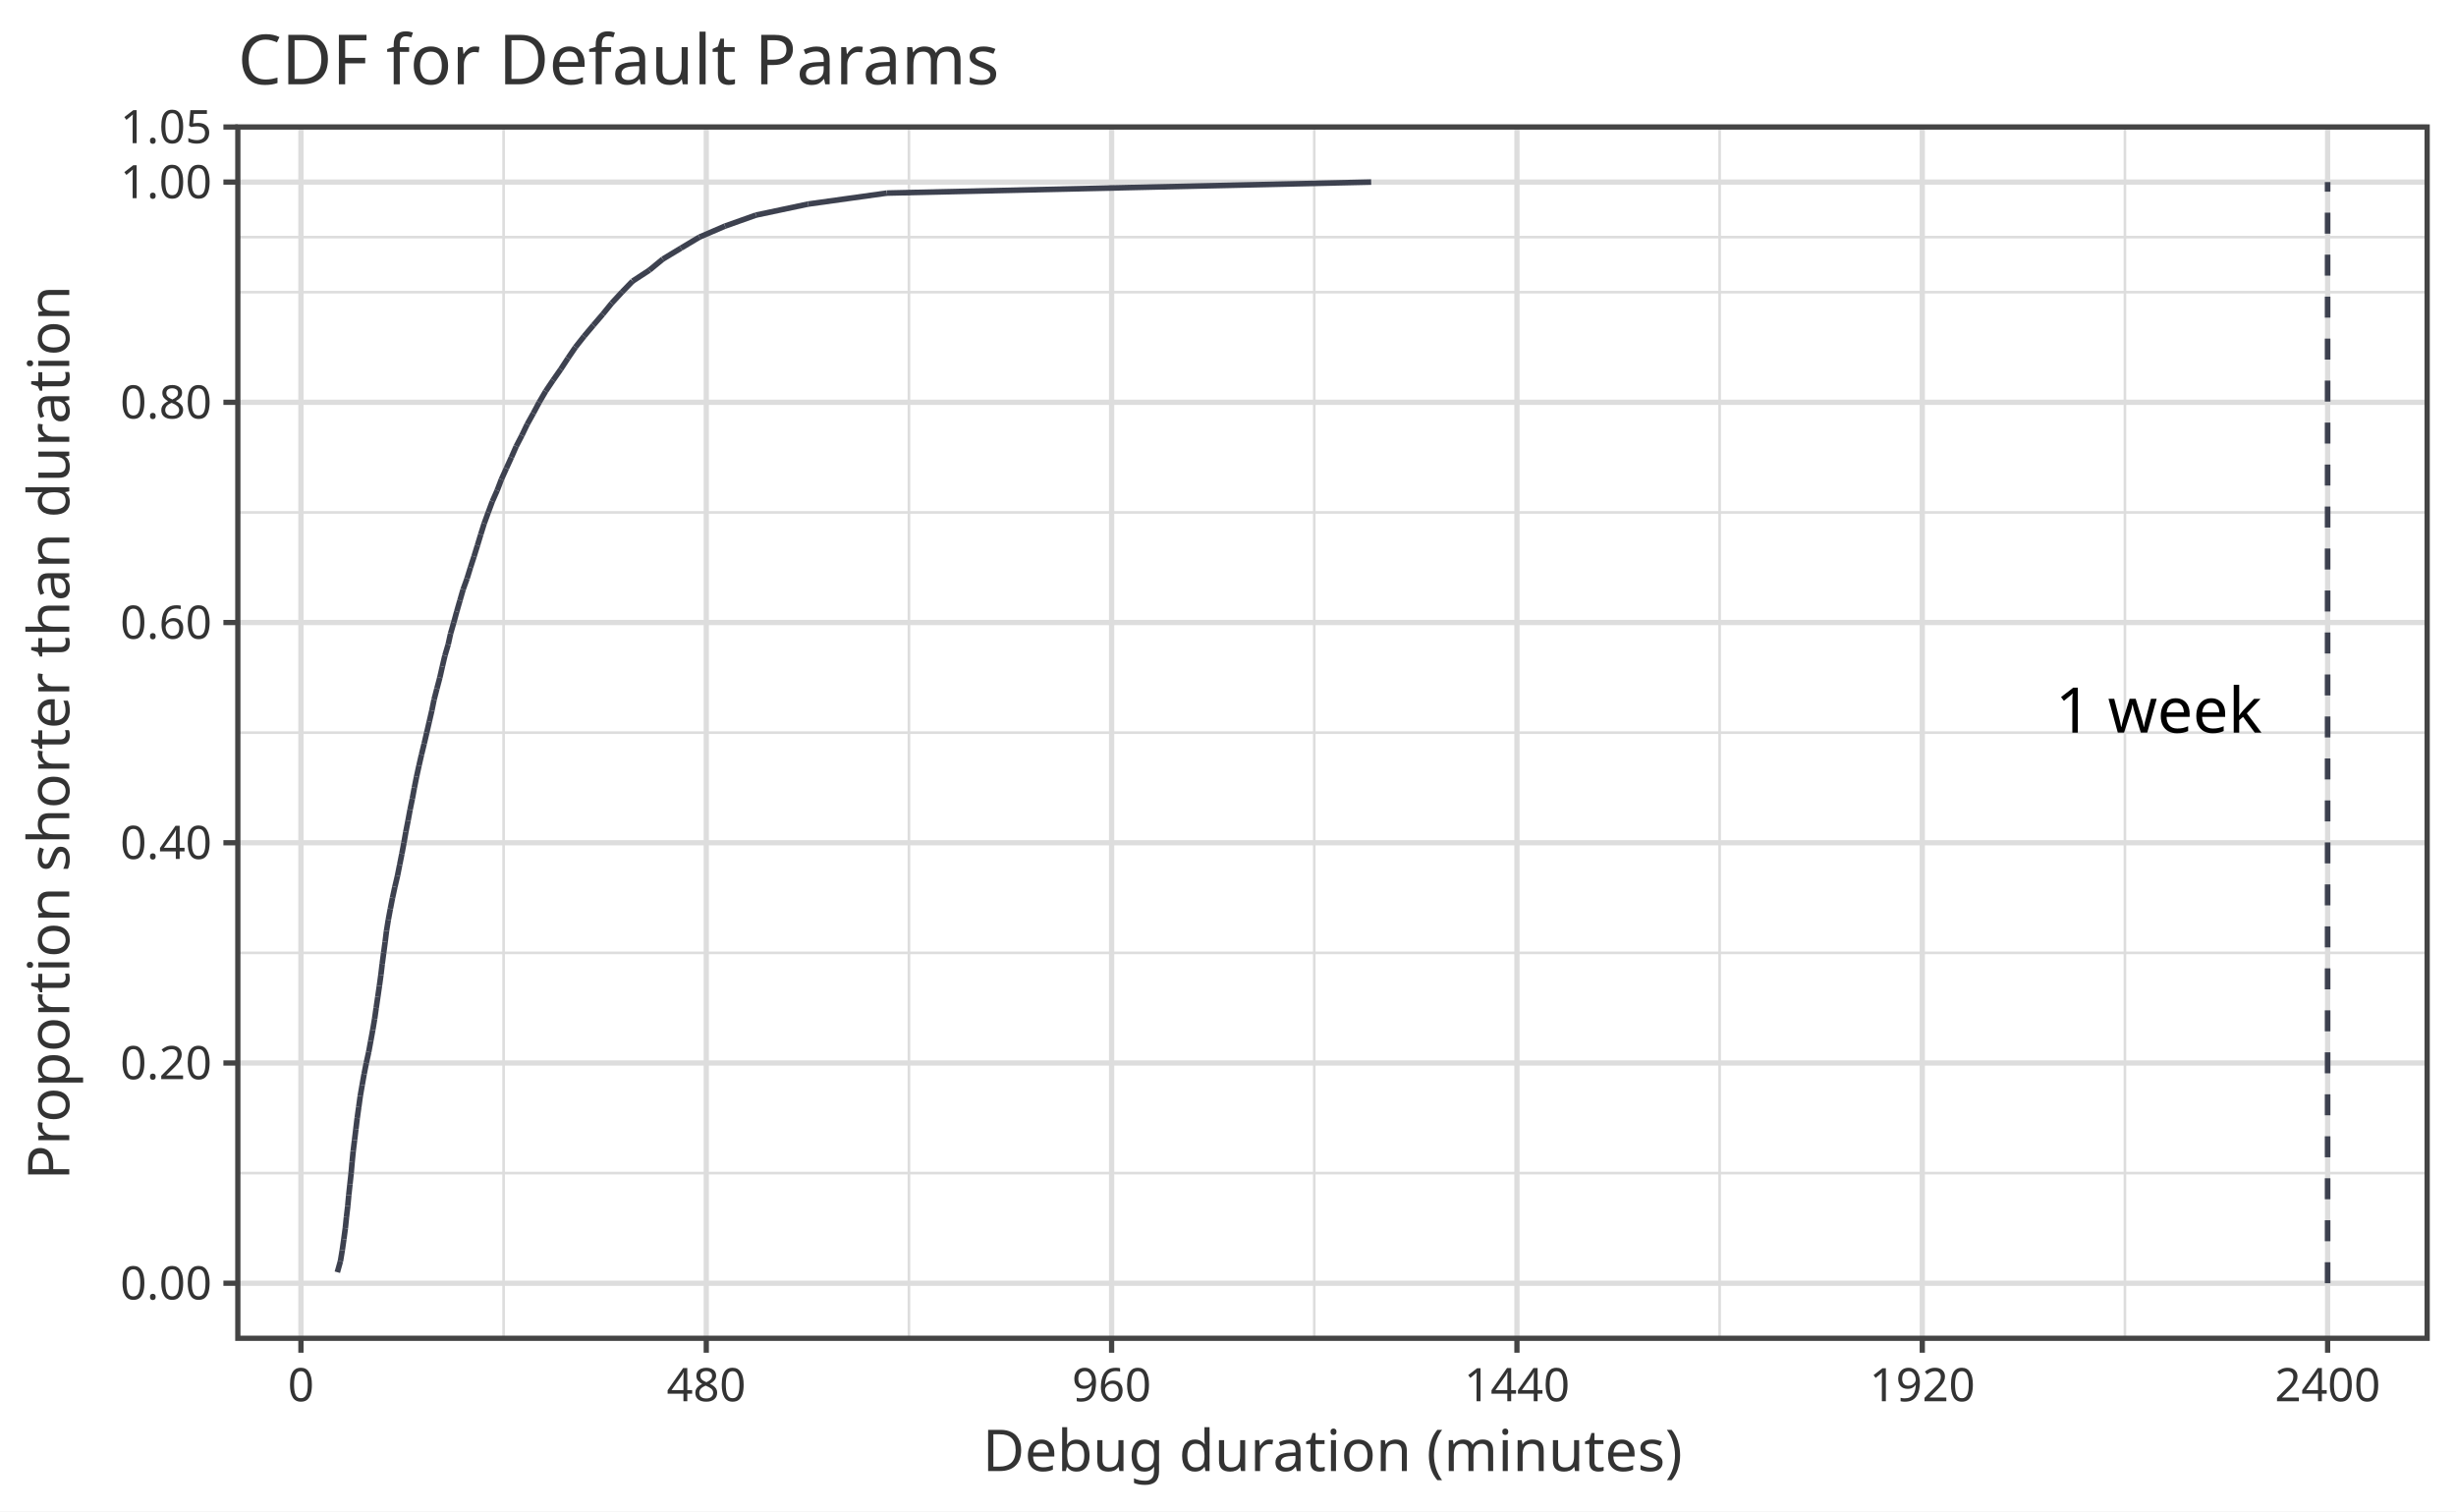
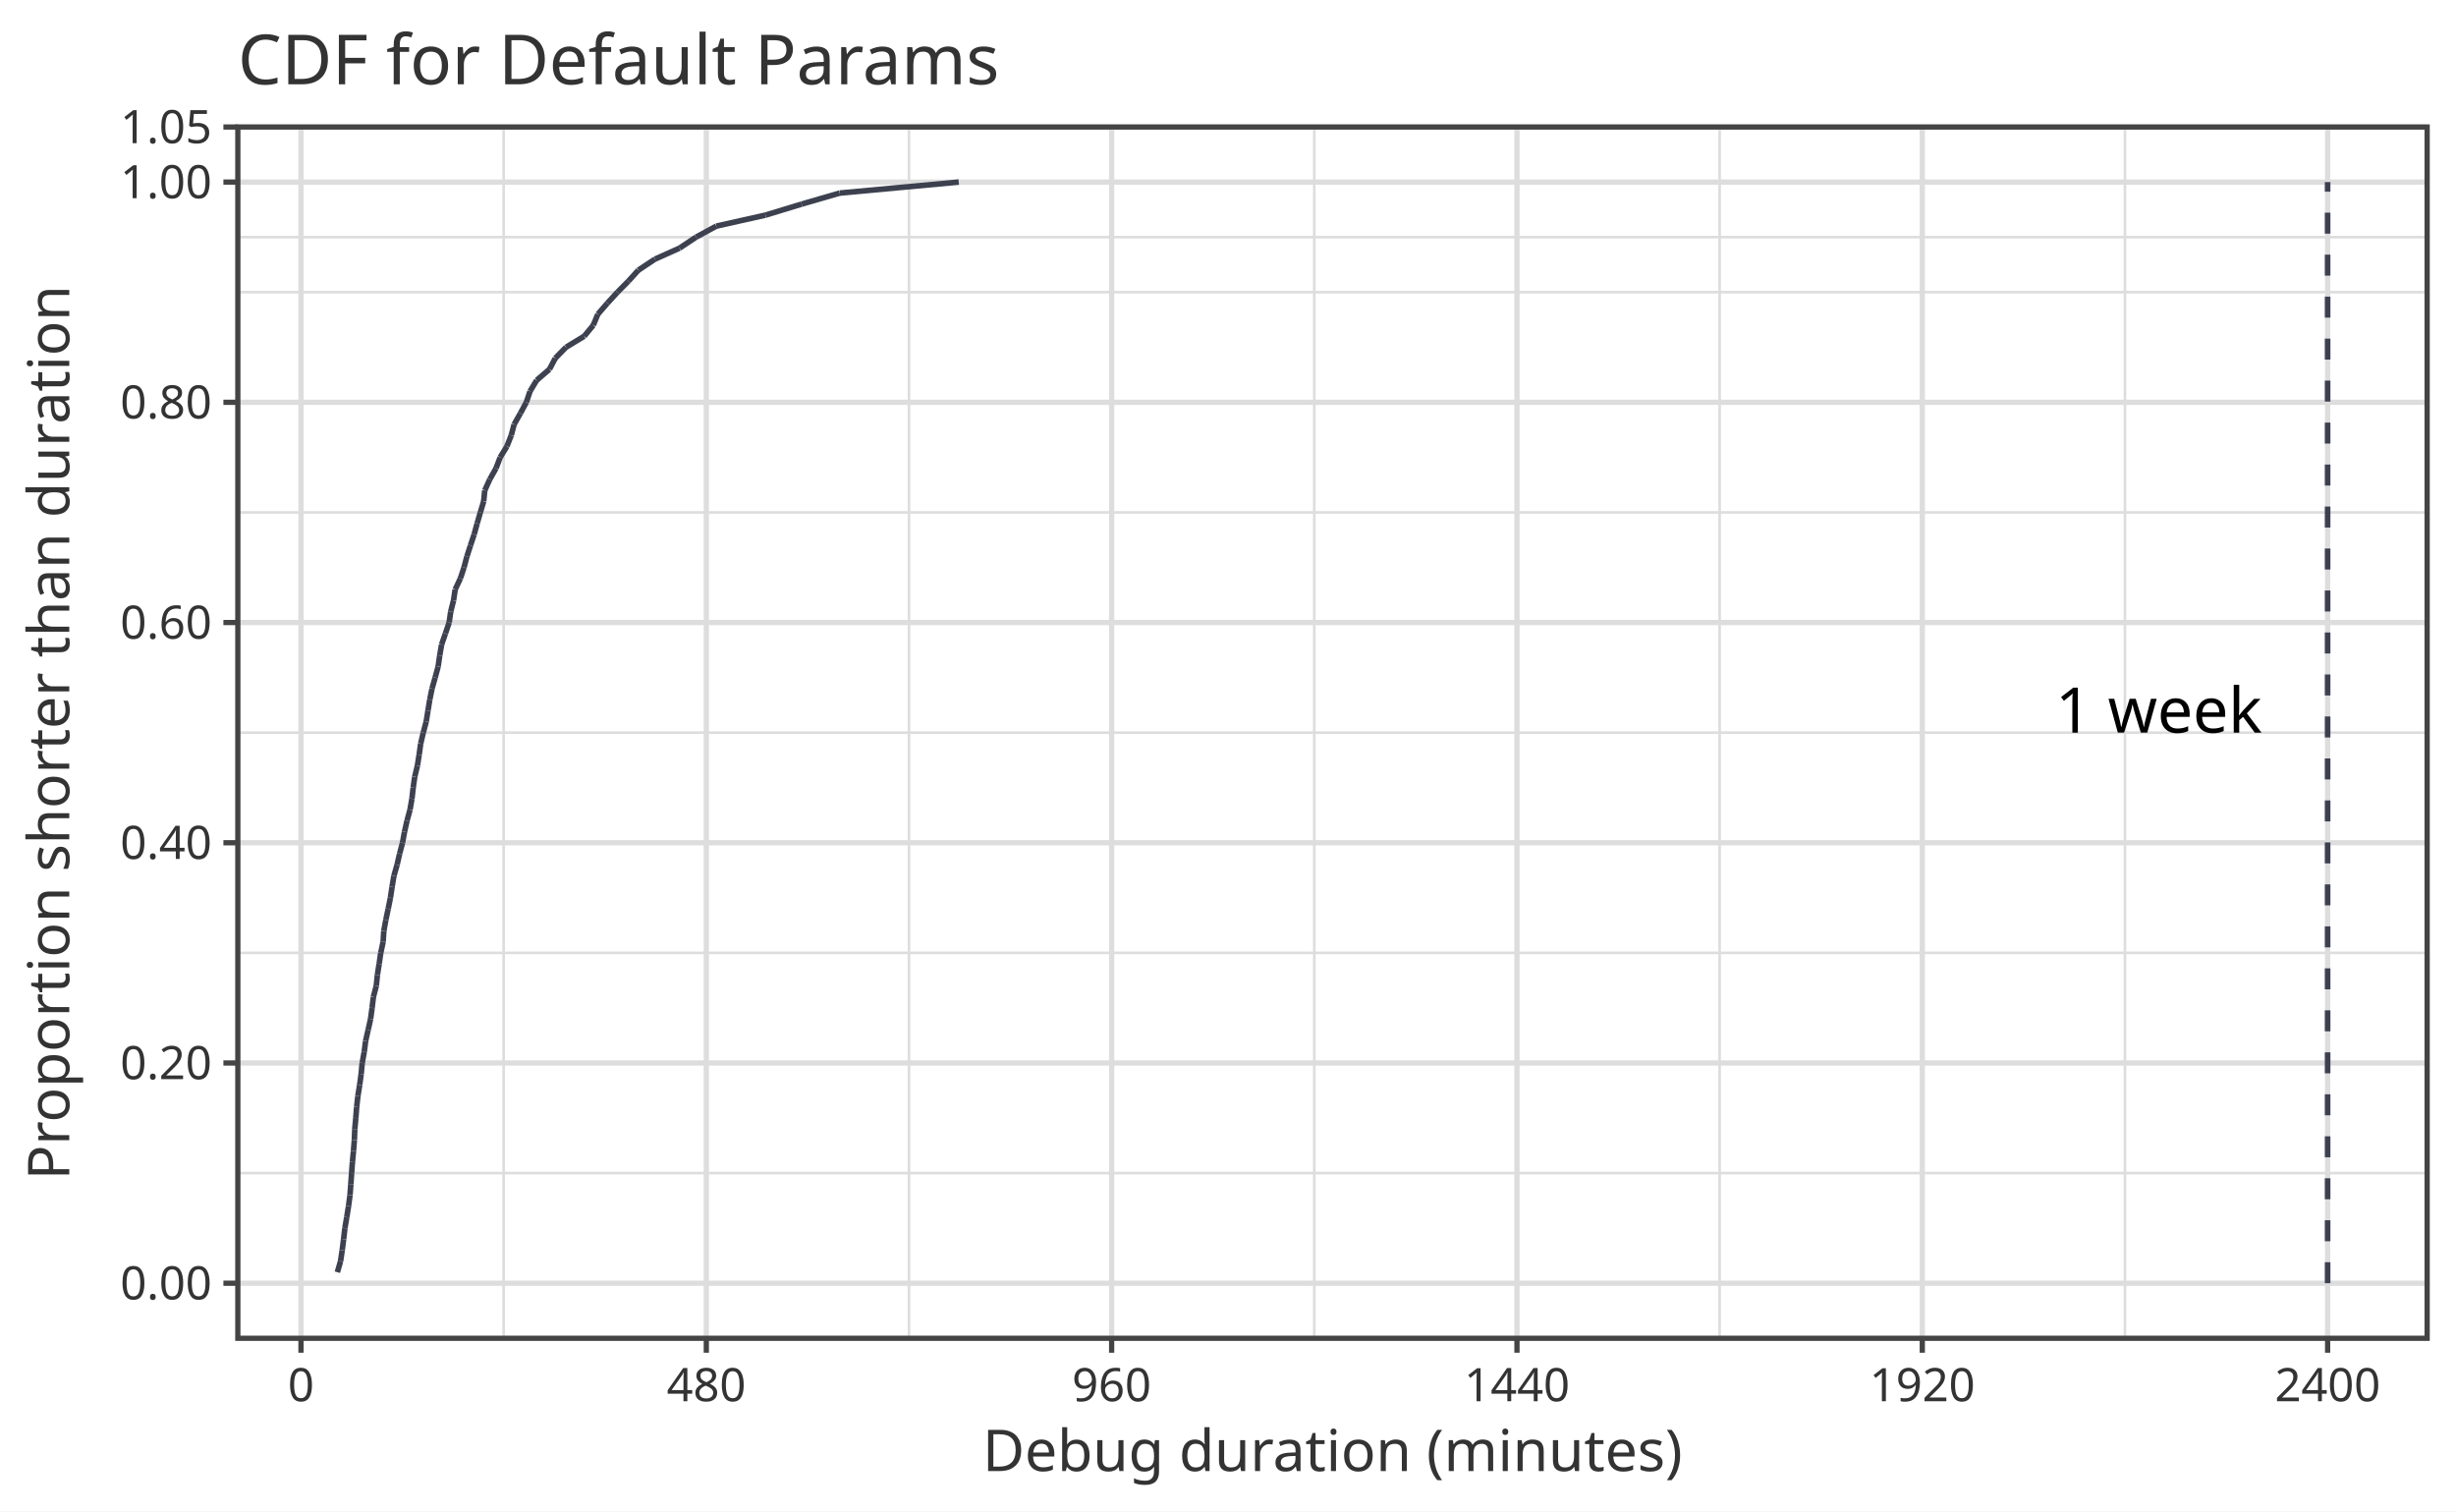
<svg xmlns="http://www.w3.org/2000/svg" width="624" height="384" viewBox="0 0 624 384">
  <rect x="0.0" y="0.0" width="624.0" height="384.0" fill="#ffffff" fill-opacity="1.0" stroke="none" />
-   <line x1="127.951" y1="32.267" x2="127.951" y2="340.0" stroke="#dddddd" stroke-width="0.667" />
-   <line x1="230.936" y1="32.267" x2="230.936" y2="340.0" stroke="#dddddd" stroke-width="0.667" />
-   <line x1="333.921" y1="32.267" x2="333.921" y2="340.0" stroke="#dddddd" stroke-width="0.667" />
-   <line x1="436.906" y1="32.267" x2="436.906" y2="340.0" stroke="#dddddd" stroke-width="0.667" />
-   <line x1="539.891" y1="32.267" x2="539.891" y2="340.0" stroke="#dddddd" stroke-width="0.667" />
-   <line x1="76.459" y1="32.267" x2="76.459" y2="340.0" stroke="#dddddd" stroke-width="1.333" />
-   <line x1="179.444" y1="32.267" x2="179.444" y2="340.0" stroke="#dddddd" stroke-width="1.333" />
-   <line x1="282.429" y1="32.267" x2="282.429" y2="340.0" stroke="#dddddd" stroke-width="1.333" />
-   <line x1="385.413" y1="32.267" x2="385.413" y2="340.0" stroke="#dddddd" stroke-width="1.333" />
-   <line x1="488.398" y1="32.267" x2="488.398" y2="340.0" stroke="#dddddd" stroke-width="1.333" />
+   <line x1="127.964" y1="32.267" x2="127.964" y2="340.0" stroke="#dddddd" stroke-width="0.667" />
+   <line x1="230.946" y1="32.267" x2="230.946" y2="340.0" stroke="#dddddd" stroke-width="0.667" />
+   <line x1="333.928" y1="32.267" x2="333.928" y2="340.0" stroke="#dddddd" stroke-width="0.667" />
+   <line x1="436.91" y1="32.267" x2="436.91" y2="340.0" stroke="#dddddd" stroke-width="0.667" />
+   <line x1="539.892" y1="32.267" x2="539.892" y2="340.0" stroke="#dddddd" stroke-width="0.667" />
+   <line x1="76.473" y1="32.267" x2="76.473" y2="340.0" stroke="#dddddd" stroke-width="1.333" />
+   <line x1="179.455" y1="32.267" x2="179.455" y2="340.0" stroke="#dddddd" stroke-width="1.333" />
+   <line x1="282.437" y1="32.267" x2="282.437" y2="340.0" stroke="#dddddd" stroke-width="1.333" />
+   <line x1="385.419" y1="32.267" x2="385.419" y2="340.0" stroke="#dddddd" stroke-width="1.333" />
+   <line x1="488.401" y1="32.267" x2="488.401" y2="340.0" stroke="#dddddd" stroke-width="1.333" />
  <line x1="591.383" y1="32.267" x2="591.383" y2="340.0" stroke="#dddddd" stroke-width="1.333" />
  <line x1="60.427" y1="298.036" x2="616.667" y2="298.036" stroke="#dddddd" stroke-width="0.667" />
  <line x1="60.427" y1="242.085" x2="616.667" y2="242.085" stroke="#dddddd" stroke-width="0.667" />
  <line x1="60.427" y1="186.133" x2="616.667" y2="186.133" stroke="#dddddd" stroke-width="0.667" />
  <line x1="60.427" y1="130.182" x2="616.667" y2="130.182" stroke="#dddddd" stroke-width="0.667" />
  <line x1="60.427" y1="74.23" x2="616.667" y2="74.23" stroke="#dddddd" stroke-width="0.667" />
  <line x1="60.427" y1="60.242" x2="616.667" y2="60.242" stroke="#dddddd" stroke-width="0.667" />
  <line x1="60.427" y1="326.012" x2="616.667" y2="326.012" stroke="#dddddd" stroke-width="1.333" />
  <line x1="60.427" y1="270.061" x2="616.667" y2="270.061" stroke="#dddddd" stroke-width="1.333" />
  <line x1="60.427" y1="214.109" x2="616.667" y2="214.109" stroke="#dddddd" stroke-width="1.333" />
  <line x1="60.427" y1="158.158" x2="616.667" y2="158.158" stroke="#dddddd" stroke-width="1.333" />
  <line x1="60.427" y1="102.206" x2="616.667" y2="102.206" stroke="#dddddd" stroke-width="1.333" />
  <line x1="60.427" y1="46.255" x2="616.667" y2="46.255" stroke="#dddddd" stroke-width="1.333" />
  <line x1="60.427" y1="32.267" x2="616.667" y2="32.267" stroke="#dddddd" stroke-width="1.333" />
  <rect x="60.427" y="32.267" width="556.24" height="307.733" fill="#ffffff" fill-opacity="0.0" stroke="#444444" stroke-width="1.333" />
-   <line x1="76.459" y1="340.0" x2="76.459" y2="343.667" stroke="#444444" stroke-width="1.333" />
-   <text x="76.459" y="355.987" fill="#333333" font-size="11.733" font-family="sans-serif" text-anchor="middle">0</text>
-   <line x1="179.444" y1="340.0" x2="179.444" y2="343.667" stroke="#444444" stroke-width="1.333" />
-   <text x="179.444" y="355.987" fill="#333333" font-size="11.733" font-family="sans-serif" text-anchor="middle">480</text>
-   <line x1="282.429" y1="340.0" x2="282.429" y2="343.667" stroke="#444444" stroke-width="1.333" />
-   <text x="282.429" y="355.987" fill="#333333" font-size="11.733" font-family="sans-serif" text-anchor="middle">960</text>
-   <line x1="385.413" y1="340.0" x2="385.413" y2="343.667" stroke="#444444" stroke-width="1.333" />
-   <text x="385.413" y="355.987" fill="#333333" font-size="11.733" font-family="sans-serif" text-anchor="middle">1440</text>
-   <line x1="488.398" y1="340.0" x2="488.398" y2="343.667" stroke="#444444" stroke-width="1.333" />
-   <text x="488.398" y="355.987" fill="#333333" font-size="11.733" font-family="sans-serif" text-anchor="middle">1920</text>
+   <line x1="76.473" y1="340.0" x2="76.473" y2="343.667" stroke="#444444" stroke-width="1.333" />
+   <text x="76.473" y="355.987" fill="#333333" font-size="11.733" font-family="sans-serif" text-anchor="middle">0</text>
+   <line x1="179.455" y1="340.0" x2="179.455" y2="343.667" stroke="#444444" stroke-width="1.333" />
+   <text x="179.455" y="355.987" fill="#333333" font-size="11.733" font-family="sans-serif" text-anchor="middle">480</text>
+   <line x1="282.437" y1="340.0" x2="282.437" y2="343.667" stroke="#444444" stroke-width="1.333" />
+   <text x="282.437" y="355.987" fill="#333333" font-size="11.733" font-family="sans-serif" text-anchor="middle">960</text>
+   <line x1="385.419" y1="340.0" x2="385.419" y2="343.667" stroke="#444444" stroke-width="1.333" />
+   <text x="385.419" y="355.987" fill="#333333" font-size="11.733" font-family="sans-serif" text-anchor="middle">1440</text>
+   <line x1="488.401" y1="340.0" x2="488.401" y2="343.667" stroke="#444444" stroke-width="1.333" />
+   <text x="488.401" y="355.987" fill="#333333" font-size="11.733" font-family="sans-serif" text-anchor="middle">1920</text>
  <line x1="591.383" y1="340.0" x2="591.383" y2="343.667" stroke="#444444" stroke-width="1.333" />
  <text x="591.383" y="355.987" fill="#333333" font-size="11.733" font-family="sans-serif" text-anchor="middle">2400</text>
  <line x1="60.427" y1="326.012" x2="56.76" y2="326.012" stroke="#444444" stroke-width="1.333" />
  <text x="53.827" y="330.119" fill="#333333" font-size="11.733" font-family="sans-serif" text-anchor="end">0.00</text>
  <line x1="60.427" y1="270.061" x2="56.76" y2="270.061" stroke="#444444" stroke-width="1.333" />
  <text x="53.827" y="274.167" fill="#333333" font-size="11.733" font-family="sans-serif" text-anchor="end">0.20</text>
  <line x1="60.427" y1="214.109" x2="56.76" y2="214.109" stroke="#444444" stroke-width="1.333" />
  <text x="53.827" y="218.216" fill="#333333" font-size="11.733" font-family="sans-serif" text-anchor="end">0.40</text>
  <line x1="60.427" y1="158.158" x2="56.76" y2="158.158" stroke="#444444" stroke-width="1.333" />
  <text x="53.827" y="162.264" fill="#333333" font-size="11.733" font-family="sans-serif" text-anchor="end">0.60</text>
  <line x1="60.427" y1="102.206" x2="56.76" y2="102.206" stroke="#444444" stroke-width="1.333" />
  <text x="53.827" y="106.313" fill="#333333" font-size="11.733" font-family="sans-serif" text-anchor="end">0.80</text>
  <line x1="60.427" y1="46.255" x2="56.76" y2="46.255" stroke="#444444" stroke-width="1.333" />
  <text x="53.827" y="50.361" fill="#333333" font-size="11.733" font-family="sans-serif" text-anchor="end">1.00</text>
  <line x1="60.427" y1="32.267" x2="56.76" y2="32.267" stroke="#444444" stroke-width="1.333" />
  <text x="53.827" y="36.373" fill="#333333" font-size="11.733" font-family="sans-serif" text-anchor="end">1.05</text>
  <text x="60.427" y="21.413" fill="#333333" font-size="17.6" font-family="sans-serif" text-anchor="start">CDF for  Default Params</text>
  <text x="338.547" y="373.733" fill="#333333" font-size="14.667" font-family="sans-serif" text-anchor="middle">Debug duration (minutes)</text>
  <text x="17.6" y="186.133" fill="#333333" font-size="14.667" font-family="sans-serif" text-anchor="middle" transform="rotate(-90.0 17.6 186.1333)">Proportion shorter than duration</text>
  <line x1="591.383" y1="326.012" x2="591.383" y2="46.255" stroke="#3d414f" stroke-width="1.421" stroke-dasharray="5.333,5.333" />
-   <line x1="85.71" y1="323.215" x2="86.497" y2="320.417" stroke="#3d414f" stroke-width="1.421" />
-   <line x1="86.497" y1="320.417" x2="86.96" y2="317.619" stroke="#3d414f" stroke-width="1.421" />
-   <line x1="86.96" y1="317.619" x2="87.361" y2="314.822" stroke="#3d414f" stroke-width="1.421" />
-   <line x1="87.361" y1="314.822" x2="87.738" y2="312.024" stroke="#3d414f" stroke-width="1.421" />
-   <line x1="87.738" y1="312.024" x2="88.023" y2="309.227" stroke="#3d414f" stroke-width="1.421" />
-   <line x1="88.023" y1="309.227" x2="88.353" y2="306.429" stroke="#3d414f" stroke-width="1.421" />
-   <line x1="88.353" y1="306.429" x2="88.611" y2="303.632" stroke="#3d414f" stroke-width="1.421" />
-   <line x1="88.611" y1="303.632" x2="88.912" y2="300.834" stroke="#3d414f" stroke-width="1.421" />
-   <line x1="88.912" y1="300.834" x2="89.218" y2="298.036" stroke="#3d414f" stroke-width="1.421" />
-   <line x1="89.218" y1="298.036" x2="89.46" y2="295.239" stroke="#3d414f" stroke-width="1.421" />
-   <line x1="89.46" y1="295.239" x2="89.737" y2="292.441" stroke="#3d414f" stroke-width="1.421" />
-   <line x1="89.737" y1="292.441" x2="90.083" y2="289.644" stroke="#3d414f" stroke-width="1.421" />
-   <line x1="90.083" y1="289.644" x2="90.421" y2="286.846" stroke="#3d414f" stroke-width="1.421" />
-   <line x1="90.421" y1="286.846" x2="90.757" y2="284.048" stroke="#3d414f" stroke-width="1.421" />
-   <line x1="90.757" y1="284.048" x2="91.149" y2="281.251" stroke="#3d414f" stroke-width="1.421" />
-   <line x1="91.149" y1="281.251" x2="91.534" y2="278.453" stroke="#3d414f" stroke-width="1.421" />
-   <line x1="91.534" y1="278.453" x2="92.015" y2="275.656" stroke="#3d414f" stroke-width="1.421" />
-   <line x1="92.015" y1="275.656" x2="92.513" y2="272.858" stroke="#3d414f" stroke-width="1.421" />
-   <line x1="92.513" y1="272.858" x2="93.064" y2="270.061" stroke="#3d414f" stroke-width="1.421" />
-   <line x1="93.064" y1="270.061" x2="93.681" y2="267.263" stroke="#3d414f" stroke-width="1.421" />
-   <line x1="93.681" y1="267.263" x2="94.194" y2="264.465" stroke="#3d414f" stroke-width="1.421" />
-   <line x1="94.194" y1="264.465" x2="94.707" y2="261.668" stroke="#3d414f" stroke-width="1.421" />
-   <line x1="94.707" y1="261.668" x2="95.179" y2="258.87" stroke="#3d414f" stroke-width="1.421" />
-   <line x1="95.179" y1="258.87" x2="95.576" y2="256.073" stroke="#3d414f" stroke-width="1.421" />
-   <line x1="95.576" y1="256.073" x2="95.988" y2="253.275" stroke="#3d414f" stroke-width="1.421" />
-   <line x1="95.988" y1="253.275" x2="96.392" y2="250.478" stroke="#3d414f" stroke-width="1.421" />
-   <line x1="96.392" y1="250.478" x2="96.776" y2="247.68" stroke="#3d414f" stroke-width="1.421" />
-   <line x1="96.776" y1="247.68" x2="97.107" y2="244.882" stroke="#3d414f" stroke-width="1.421" />
-   <line x1="97.107" y1="244.882" x2="97.48" y2="242.085" stroke="#3d414f" stroke-width="1.421" />
-   <line x1="97.48" y1="242.085" x2="97.853" y2="239.287" stroke="#3d414f" stroke-width="1.421" />
-   <line x1="97.853" y1="239.287" x2="98.2" y2="236.49" stroke="#3d414f" stroke-width="1.421" />
-   <line x1="98.2" y1="236.49" x2="98.654" y2="233.692" stroke="#3d414f" stroke-width="1.421" />
-   <line x1="98.654" y1="233.692" x2="99.175" y2="230.895" stroke="#3d414f" stroke-width="1.421" />
-   <line x1="99.175" y1="230.895" x2="99.725" y2="228.097" stroke="#3d414f" stroke-width="1.421" />
-   <line x1="99.725" y1="228.097" x2="100.332" y2="225.299" stroke="#3d414f" stroke-width="1.421" />
-   <line x1="100.332" y1="225.299" x2="100.992" y2="222.502" stroke="#3d414f" stroke-width="1.421" />
-   <line x1="100.992" y1="222.502" x2="101.547" y2="219.704" stroke="#3d414f" stroke-width="1.421" />
-   <line x1="101.547" y1="219.704" x2="102.103" y2="216.907" stroke="#3d414f" stroke-width="1.421" />
-   <line x1="102.103" y1="216.907" x2="102.629" y2="214.109" stroke="#3d414f" stroke-width="1.421" />
-   <line x1="102.629" y1="214.109" x2="103.119" y2="211.312" stroke="#3d414f" stroke-width="1.421" />
-   <line x1="103.119" y1="211.312" x2="103.667" y2="208.514" stroke="#3d414f" stroke-width="1.421" />
-   <line x1="103.667" y1="208.514" x2="104.183" y2="205.716" stroke="#3d414f" stroke-width="1.421" />
-   <line x1="104.183" y1="205.716" x2="104.76" y2="202.919" stroke="#3d414f" stroke-width="1.421" />
-   <line x1="104.76" y1="202.919" x2="105.28" y2="200.121" stroke="#3d414f" stroke-width="1.421" />
-   <line x1="105.28" y1="200.121" x2="105.836" y2="197.324" stroke="#3d414f" stroke-width="1.421" />
-   <line x1="105.836" y1="197.324" x2="106.45" y2="194.526" stroke="#3d414f" stroke-width="1.421" />
-   <line x1="106.45" y1="194.526" x2="107.088" y2="191.728" stroke="#3d414f" stroke-width="1.421" />
-   <line x1="107.088" y1="191.728" x2="107.772" y2="188.931" stroke="#3d414f" stroke-width="1.421" />
-   <line x1="107.772" y1="188.931" x2="108.424" y2="186.133" stroke="#3d414f" stroke-width="1.421" />
-   <line x1="108.424" y1="186.133" x2="109.07" y2="183.336" stroke="#3d414f" stroke-width="1.421" />
-   <line x1="109.07" y1="183.336" x2="109.717" y2="180.538" stroke="#3d414f" stroke-width="1.421" />
-   <line x1="109.717" y1="180.538" x2="110.284" y2="177.741" stroke="#3d414f" stroke-width="1.421" />
-   <line x1="110.284" y1="177.741" x2="111.01" y2="174.943" stroke="#3d414f" stroke-width="1.421" />
-   <line x1="111.01" y1="174.943" x2="111.749" y2="172.145" stroke="#3d414f" stroke-width="1.421" />
-   <line x1="111.749" y1="172.145" x2="112.382" y2="169.348" stroke="#3d414f" stroke-width="1.421" />
-   <line x1="112.382" y1="169.348" x2="113.04" y2="166.55" stroke="#3d414f" stroke-width="1.421" />
-   <line x1="113.04" y1="166.55" x2="113.867" y2="163.753" stroke="#3d414f" stroke-width="1.421" />
-   <line x1="113.867" y1="163.753" x2="114.482" y2="160.955" stroke="#3d414f" stroke-width="1.421" />
-   <line x1="114.482" y1="160.955" x2="115.288" y2="158.158" stroke="#3d414f" stroke-width="1.421" />
-   <line x1="115.288" y1="158.158" x2="116.05" y2="155.36" stroke="#3d414f" stroke-width="1.421" />
-   <line x1="116.05" y1="155.36" x2="116.853" y2="152.562" stroke="#3d414f" stroke-width="1.421" />
-   <line x1="116.853" y1="152.562" x2="117.66" y2="149.765" stroke="#3d414f" stroke-width="1.421" />
-   <line x1="117.66" y1="149.765" x2="118.67" y2="146.967" stroke="#3d414f" stroke-width="1.421" />
-   <line x1="118.67" y1="146.967" x2="119.53" y2="144.17" stroke="#3d414f" stroke-width="1.421" />
-   <line x1="119.53" y1="144.17" x2="120.438" y2="141.372" stroke="#3d414f" stroke-width="1.421" />
-   <line x1="120.438" y1="141.372" x2="121.301" y2="138.575" stroke="#3d414f" stroke-width="1.421" />
-   <line x1="121.301" y1="138.575" x2="122.148" y2="135.777" stroke="#3d414f" stroke-width="1.421" />
-   <line x1="122.148" y1="135.777" x2="123.023" y2="132.979" stroke="#3d414f" stroke-width="1.421" />
-   <line x1="123.023" y1="132.979" x2="124.046" y2="130.182" stroke="#3d414f" stroke-width="1.421" />
-   <line x1="124.046" y1="130.182" x2="125.085" y2="127.384" stroke="#3d414f" stroke-width="1.421" />
-   <line x1="125.085" y1="127.384" x2="126.321" y2="124.587" stroke="#3d414f" stroke-width="1.421" />
-   <line x1="126.321" y1="124.587" x2="127.388" y2="121.789" stroke="#3d414f" stroke-width="1.421" />
-   <line x1="127.388" y1="121.789" x2="128.652" y2="118.992" stroke="#3d414f" stroke-width="1.421" />
-   <line x1="128.652" y1="118.992" x2="129.927" y2="116.194" stroke="#3d414f" stroke-width="1.421" />
-   <line x1="129.927" y1="116.194" x2="131.154" y2="113.396" stroke="#3d414f" stroke-width="1.421" />
-   <line x1="131.154" y1="113.396" x2="132.602" y2="110.599" stroke="#3d414f" stroke-width="1.421" />
-   <line x1="132.602" y1="110.599" x2="133.941" y2="107.801" stroke="#3d414f" stroke-width="1.421" />
-   <line x1="133.941" y1="107.801" x2="135.496" y2="105.004" stroke="#3d414f" stroke-width="1.421" />
-   <line x1="135.496" y1="105.004" x2="136.992" y2="102.206" stroke="#3d414f" stroke-width="1.421" />
-   <line x1="136.992" y1="102.206" x2="138.631" y2="99.408" stroke="#3d414f" stroke-width="1.421" />
-   <line x1="138.631" y1="99.408" x2="140.509" y2="96.611" stroke="#3d414f" stroke-width="1.421" />
-   <line x1="140.509" y1="96.611" x2="142.469" y2="93.813" stroke="#3d414f" stroke-width="1.421" />
-   <line x1="142.469" y1="93.813" x2="144.293" y2="91.016" stroke="#3d414f" stroke-width="1.421" />
-   <line x1="144.293" y1="91.016" x2="146.195" y2="88.218" stroke="#3d414f" stroke-width="1.421" />
-   <line x1="146.195" y1="88.218" x2="148.401" y2="85.421" stroke="#3d414f" stroke-width="1.421" />
-   <line x1="148.401" y1="85.421" x2="150.75" y2="82.623" stroke="#3d414f" stroke-width="1.421" />
-   <line x1="150.75" y1="82.623" x2="153.152" y2="79.825" stroke="#3d414f" stroke-width="1.421" />
-   <line x1="153.152" y1="79.825" x2="155.416" y2="77.028" stroke="#3d414f" stroke-width="1.421" />
-   <line x1="155.416" y1="77.028" x2="158.003" y2="74.23" stroke="#3d414f" stroke-width="1.421" />
-   <line x1="158.003" y1="74.23" x2="160.713" y2="71.433" stroke="#3d414f" stroke-width="1.421" />
-   <line x1="160.713" y1="71.433" x2="164.994" y2="68.635" stroke="#3d414f" stroke-width="1.421" />
-   <line x1="164.994" y1="68.635" x2="168.386" y2="65.838" stroke="#3d414f" stroke-width="1.421" />
-   <line x1="168.386" y1="65.838" x2="173.022" y2="63.04" stroke="#3d414f" stroke-width="1.421" />
-   <line x1="173.022" y1="63.04" x2="177.698" y2="60.242" stroke="#3d414f" stroke-width="1.421" />
-   <line x1="177.698" y1="60.242" x2="184.199" y2="57.445" stroke="#3d414f" stroke-width="1.421" />
-   <line x1="184.199" y1="57.445" x2="192.065" y2="54.647" stroke="#3d414f" stroke-width="1.421" />
-   <line x1="192.065" y1="54.647" x2="205.292" y2="51.85" stroke="#3d414f" stroke-width="1.421" />
-   <line x1="205.292" y1="51.85" x2="225.326" y2="49.052" stroke="#3d414f" stroke-width="1.421" />
-   <line x1="225.326" y1="49.052" x2="348.373" y2="46.255" stroke="#3d414f" stroke-width="1.421" />
-   <text x="548.473" y="186.133" fill="" font-size="16.0" font-family="sans-serif" text-anchor="middle">1 week</text>
+   <line x1="85.71" y1="323.215" x2="86.528" y2="320.417" stroke="#3d414f" stroke-width="1.421" />
+   <line x1="86.528" y1="320.417" x2="86.946" y2="317.619" stroke="#3d414f" stroke-width="1.421" />
+   <line x1="86.946" y1="317.619" x2="87.303" y2="314.822" stroke="#3d414f" stroke-width="1.421" />
+   <line x1="87.303" y1="314.822" x2="87.626" y2="312.024" stroke="#3d414f" stroke-width="1.421" />
+   <line x1="87.626" y1="312.024" x2="88.104" y2="309.227" stroke="#3d414f" stroke-width="1.421" />
+   <line x1="88.104" y1="309.227" x2="88.551" y2="306.429" stroke="#3d414f" stroke-width="1.421" />
+   <line x1="88.551" y1="306.429" x2="88.925" y2="303.632" stroke="#3d414f" stroke-width="1.421" />
+   <line x1="88.925" y1="303.632" x2="89.137" y2="300.834" stroke="#3d414f" stroke-width="1.421" />
+   <line x1="89.137" y1="300.834" x2="89.333" y2="298.036" stroke="#3d414f" stroke-width="1.421" />
+   <line x1="89.333" y1="298.036" x2="89.538" y2="295.239" stroke="#3d414f" stroke-width="1.421" />
+   <line x1="89.538" y1="295.239" x2="89.81" y2="292.441" stroke="#3d414f" stroke-width="1.421" />
+   <line x1="89.81" y1="292.441" x2="90.035" y2="289.644" stroke="#3d414f" stroke-width="1.421" />
+   <line x1="90.035" y1="289.644" x2="90.145" y2="286.846" stroke="#3d414f" stroke-width="1.421" />
+   <line x1="90.145" y1="286.846" x2="90.4" y2="284.048" stroke="#3d414f" stroke-width="1.421" />
+   <line x1="90.4" y1="284.048" x2="90.617" y2="281.251" stroke="#3d414f" stroke-width="1.421" />
+   <line x1="90.617" y1="281.251" x2="90.93" y2="278.453" stroke="#3d414f" stroke-width="1.421" />
+   <line x1="90.93" y1="278.453" x2="91.377" y2="275.656" stroke="#3d414f" stroke-width="1.421" />
+   <line x1="91.377" y1="275.656" x2="91.761" y2="272.858" stroke="#3d414f" stroke-width="1.421" />
+   <line x1="91.761" y1="272.858" x2="92.023" y2="270.061" stroke="#3d414f" stroke-width="1.421" />
+   <line x1="92.023" y1="270.061" x2="92.539" y2="267.263" stroke="#3d414f" stroke-width="1.421" />
+   <line x1="92.539" y1="267.263" x2="92.893" y2="264.465" stroke="#3d414f" stroke-width="1.421" />
+   <line x1="92.893" y1="264.465" x2="93.528" y2="261.668" stroke="#3d414f" stroke-width="1.421" />
+   <line x1="93.528" y1="261.668" x2="94.156" y2="258.87" stroke="#3d414f" stroke-width="1.421" />
+   <line x1="94.156" y1="258.87" x2="94.537" y2="256.073" stroke="#3d414f" stroke-width="1.421" />
+   <line x1="94.537" y1="256.073" x2="94.868" y2="253.275" stroke="#3d414f" stroke-width="1.421" />
+   <line x1="94.868" y1="253.275" x2="95.603" y2="250.478" stroke="#3d414f" stroke-width="1.421" />
+   <line x1="95.603" y1="250.478" x2="95.889" y2="247.68" stroke="#3d414f" stroke-width="1.421" />
+   <line x1="95.889" y1="247.68" x2="96.328" y2="244.882" stroke="#3d414f" stroke-width="1.421" />
+   <line x1="96.328" y1="244.882" x2="96.736" y2="242.085" stroke="#3d414f" stroke-width="1.421" />
+   <line x1="96.736" y1="242.085" x2="97.341" y2="239.287" stroke="#3d414f" stroke-width="1.421" />
+   <line x1="97.341" y1="239.287" x2="97.521" y2="236.49" stroke="#3d414f" stroke-width="1.421" />
+   <line x1="97.521" y1="236.49" x2="98.036" y2="233.692" stroke="#3d414f" stroke-width="1.421" />
+   <line x1="98.036" y1="233.692" x2="98.627" y2="230.895" stroke="#3d414f" stroke-width="1.421" />
+   <line x1="98.627" y1="230.895" x2="99.196" y2="228.097" stroke="#3d414f" stroke-width="1.421" />
+   <line x1="99.196" y1="228.097" x2="99.614" y2="225.299" stroke="#3d414f" stroke-width="1.421" />
+   <line x1="99.614" y1="225.299" x2="100.082" y2="222.502" stroke="#3d414f" stroke-width="1.421" />
+   <line x1="100.082" y1="222.502" x2="100.889" y2="219.704" stroke="#3d414f" stroke-width="1.421" />
+   <line x1="100.889" y1="219.704" x2="101.525" y2="216.907" stroke="#3d414f" stroke-width="1.421" />
+   <line x1="101.525" y1="216.907" x2="102.268" y2="214.109" stroke="#3d414f" stroke-width="1.421" />
+   <line x1="102.268" y1="214.109" x2="102.782" y2="211.312" stroke="#3d414f" stroke-width="1.421" />
+   <line x1="102.782" y1="211.312" x2="103.412" y2="208.514" stroke="#3d414f" stroke-width="1.421" />
+   <line x1="103.412" y1="208.514" x2="104.169" y2="205.716" stroke="#3d414f" stroke-width="1.421" />
+   <line x1="104.169" y1="205.716" x2="104.66" y2="202.919" stroke="#3d414f" stroke-width="1.421" />
+   <line x1="104.66" y1="202.919" x2="104.978" y2="200.121" stroke="#3d414f" stroke-width="1.421" />
+   <line x1="104.978" y1="200.121" x2="105.377" y2="197.324" stroke="#3d414f" stroke-width="1.421" />
+   <line x1="105.377" y1="197.324" x2="106.052" y2="194.526" stroke="#3d414f" stroke-width="1.421" />
+   <line x1="106.052" y1="194.526" x2="106.494" y2="191.728" stroke="#3d414f" stroke-width="1.421" />
+   <line x1="106.494" y1="191.728" x2="106.886" y2="188.931" stroke="#3d414f" stroke-width="1.421" />
+   <line x1="106.886" y1="188.931" x2="107.541" y2="186.133" stroke="#3d414f" stroke-width="1.421" />
+   <line x1="107.541" y1="186.133" x2="108.287" y2="183.336" stroke="#3d414f" stroke-width="1.421" />
+   <line x1="108.287" y1="183.336" x2="108.737" y2="180.538" stroke="#3d414f" stroke-width="1.421" />
+   <line x1="108.737" y1="180.538" x2="109.192" y2="177.741" stroke="#3d414f" stroke-width="1.421" />
+   <line x1="109.192" y1="177.741" x2="109.766" y2="174.943" stroke="#3d414f" stroke-width="1.421" />
+   <line x1="109.766" y1="174.943" x2="110.56" y2="172.145" stroke="#3d414f" stroke-width="1.421" />
+   <line x1="110.56" y1="172.145" x2="111.316" y2="169.348" stroke="#3d414f" stroke-width="1.421" />
+   <line x1="111.316" y1="169.348" x2="111.717" y2="166.55" stroke="#3d414f" stroke-width="1.421" />
+   <line x1="111.717" y1="166.55" x2="112.196" y2="163.753" stroke="#3d414f" stroke-width="1.421" />
+   <line x1="112.196" y1="163.753" x2="113.165" y2="160.955" stroke="#3d414f" stroke-width="1.421" />
+   <line x1="113.165" y1="160.955" x2="114.117" y2="158.158" stroke="#3d414f" stroke-width="1.421" />
+   <line x1="114.117" y1="158.158" x2="114.516" y2="155.36" stroke="#3d414f" stroke-width="1.421" />
+   <line x1="114.516" y1="155.36" x2="115.229" y2="152.562" stroke="#3d414f" stroke-width="1.421" />
+   <line x1="115.229" y1="152.562" x2="115.647" y2="149.765" stroke="#3d414f" stroke-width="1.421" />
+   <line x1="115.647" y1="149.765" x2="116.963" y2="146.967" stroke="#3d414f" stroke-width="1.421" />
+   <line x1="116.963" y1="146.967" x2="117.893" y2="144.17" stroke="#3d414f" stroke-width="1.421" />
+   <line x1="117.893" y1="144.17" x2="118.627" y2="141.372" stroke="#3d414f" stroke-width="1.421" />
+   <line x1="118.627" y1="141.372" x2="119.533" y2="138.575" stroke="#3d414f" stroke-width="1.421" />
+   <line x1="119.533" y1="138.575" x2="120.464" y2="135.777" stroke="#3d414f" stroke-width="1.421" />
+   <line x1="120.464" y1="135.777" x2="121.233" y2="132.979" stroke="#3d414f" stroke-width="1.421" />
+   <line x1="121.233" y1="132.979" x2="122.038" y2="130.182" stroke="#3d414f" stroke-width="1.421" />
+   <line x1="122.038" y1="130.182" x2="122.887" y2="127.384" stroke="#3d414f" stroke-width="1.421" />
+   <line x1="122.887" y1="127.384" x2="123.165" y2="124.587" stroke="#3d414f" stroke-width="1.421" />
+   <line x1="123.165" y1="124.587" x2="124.435" y2="121.789" stroke="#3d414f" stroke-width="1.421" />
+   <line x1="124.435" y1="121.789" x2="126.014" y2="118.992" stroke="#3d414f" stroke-width="1.421" />
+   <line x1="126.014" y1="118.992" x2="127.081" y2="116.194" stroke="#3d414f" stroke-width="1.421" />
+   <line x1="127.081" y1="116.194" x2="128.789" y2="113.396" stroke="#3d414f" stroke-width="1.421" />
+   <line x1="128.789" y1="113.396" x2="129.889" y2="110.599" stroke="#3d414f" stroke-width="1.421" />
+   <line x1="129.889" y1="110.599" x2="130.633" y2="107.801" stroke="#3d414f" stroke-width="1.421" />
+   <line x1="130.633" y1="107.801" x2="132.216" y2="105.004" stroke="#3d414f" stroke-width="1.421" />
+   <line x1="132.216" y1="105.004" x2="133.729" y2="102.206" stroke="#3d414f" stroke-width="1.421" />
+   <line x1="133.729" y1="102.206" x2="134.666" y2="99.408" stroke="#3d414f" stroke-width="1.421" />
+   <line x1="134.666" y1="99.408" x2="136.351" y2="96.611" stroke="#3d414f" stroke-width="1.421" />
+   <line x1="136.351" y1="96.611" x2="139.606" y2="93.813" stroke="#3d414f" stroke-width="1.421" />
+   <line x1="139.606" y1="93.813" x2="141.077" y2="91.016" stroke="#3d414f" stroke-width="1.421" />
+   <line x1="141.077" y1="91.016" x2="143.811" y2="88.218" stroke="#3d414f" stroke-width="1.421" />
+   <line x1="143.811" y1="88.218" x2="148.421" y2="85.421" stroke="#3d414f" stroke-width="1.421" />
+   <line x1="148.421" y1="85.421" x2="150.736" y2="82.623" stroke="#3d414f" stroke-width="1.421" />
+   <line x1="150.736" y1="82.623" x2="151.896" y2="79.825" stroke="#3d414f" stroke-width="1.421" />
+   <line x1="151.896" y1="79.825" x2="154.315" y2="77.028" stroke="#3d414f" stroke-width="1.421" />
+   <line x1="154.315" y1="77.028" x2="156.877" y2="74.23" stroke="#3d414f" stroke-width="1.421" />
+   <line x1="156.877" y1="74.23" x2="159.653" y2="71.433" stroke="#3d414f" stroke-width="1.421" />
+   <line x1="159.653" y1="71.433" x2="162.19" y2="68.635" stroke="#3d414f" stroke-width="1.421" />
+   <line x1="162.19" y1="68.635" x2="166.405" y2="65.838" stroke="#3d414f" stroke-width="1.421" />
+   <line x1="166.405" y1="65.838" x2="172.649" y2="63.04" stroke="#3d414f" stroke-width="1.421" />
+   <line x1="172.649" y1="63.04" x2="176.857" y2="60.242" stroke="#3d414f" stroke-width="1.421" />
+   <line x1="176.857" y1="60.242" x2="181.999" y2="57.445" stroke="#3d414f" stroke-width="1.421" />
+   <line x1="181.999" y1="57.445" x2="194.502" y2="54.647" stroke="#3d414f" stroke-width="1.421" />
+   <line x1="194.502" y1="54.647" x2="203.687" y2="51.85" stroke="#3d414f" stroke-width="1.421" />
+   <line x1="203.687" y1="51.85" x2="213.329" y2="49.052" stroke="#3d414f" stroke-width="1.421" />
+   <line x1="213.329" y1="49.052" x2="243.59" y2="46.255" stroke="#3d414f" stroke-width="1.421" />
+   <text x="548.474" y="186.133" fill="" font-size="16.0" font-family="sans-serif" text-anchor="middle">1 week</text>
</svg>
